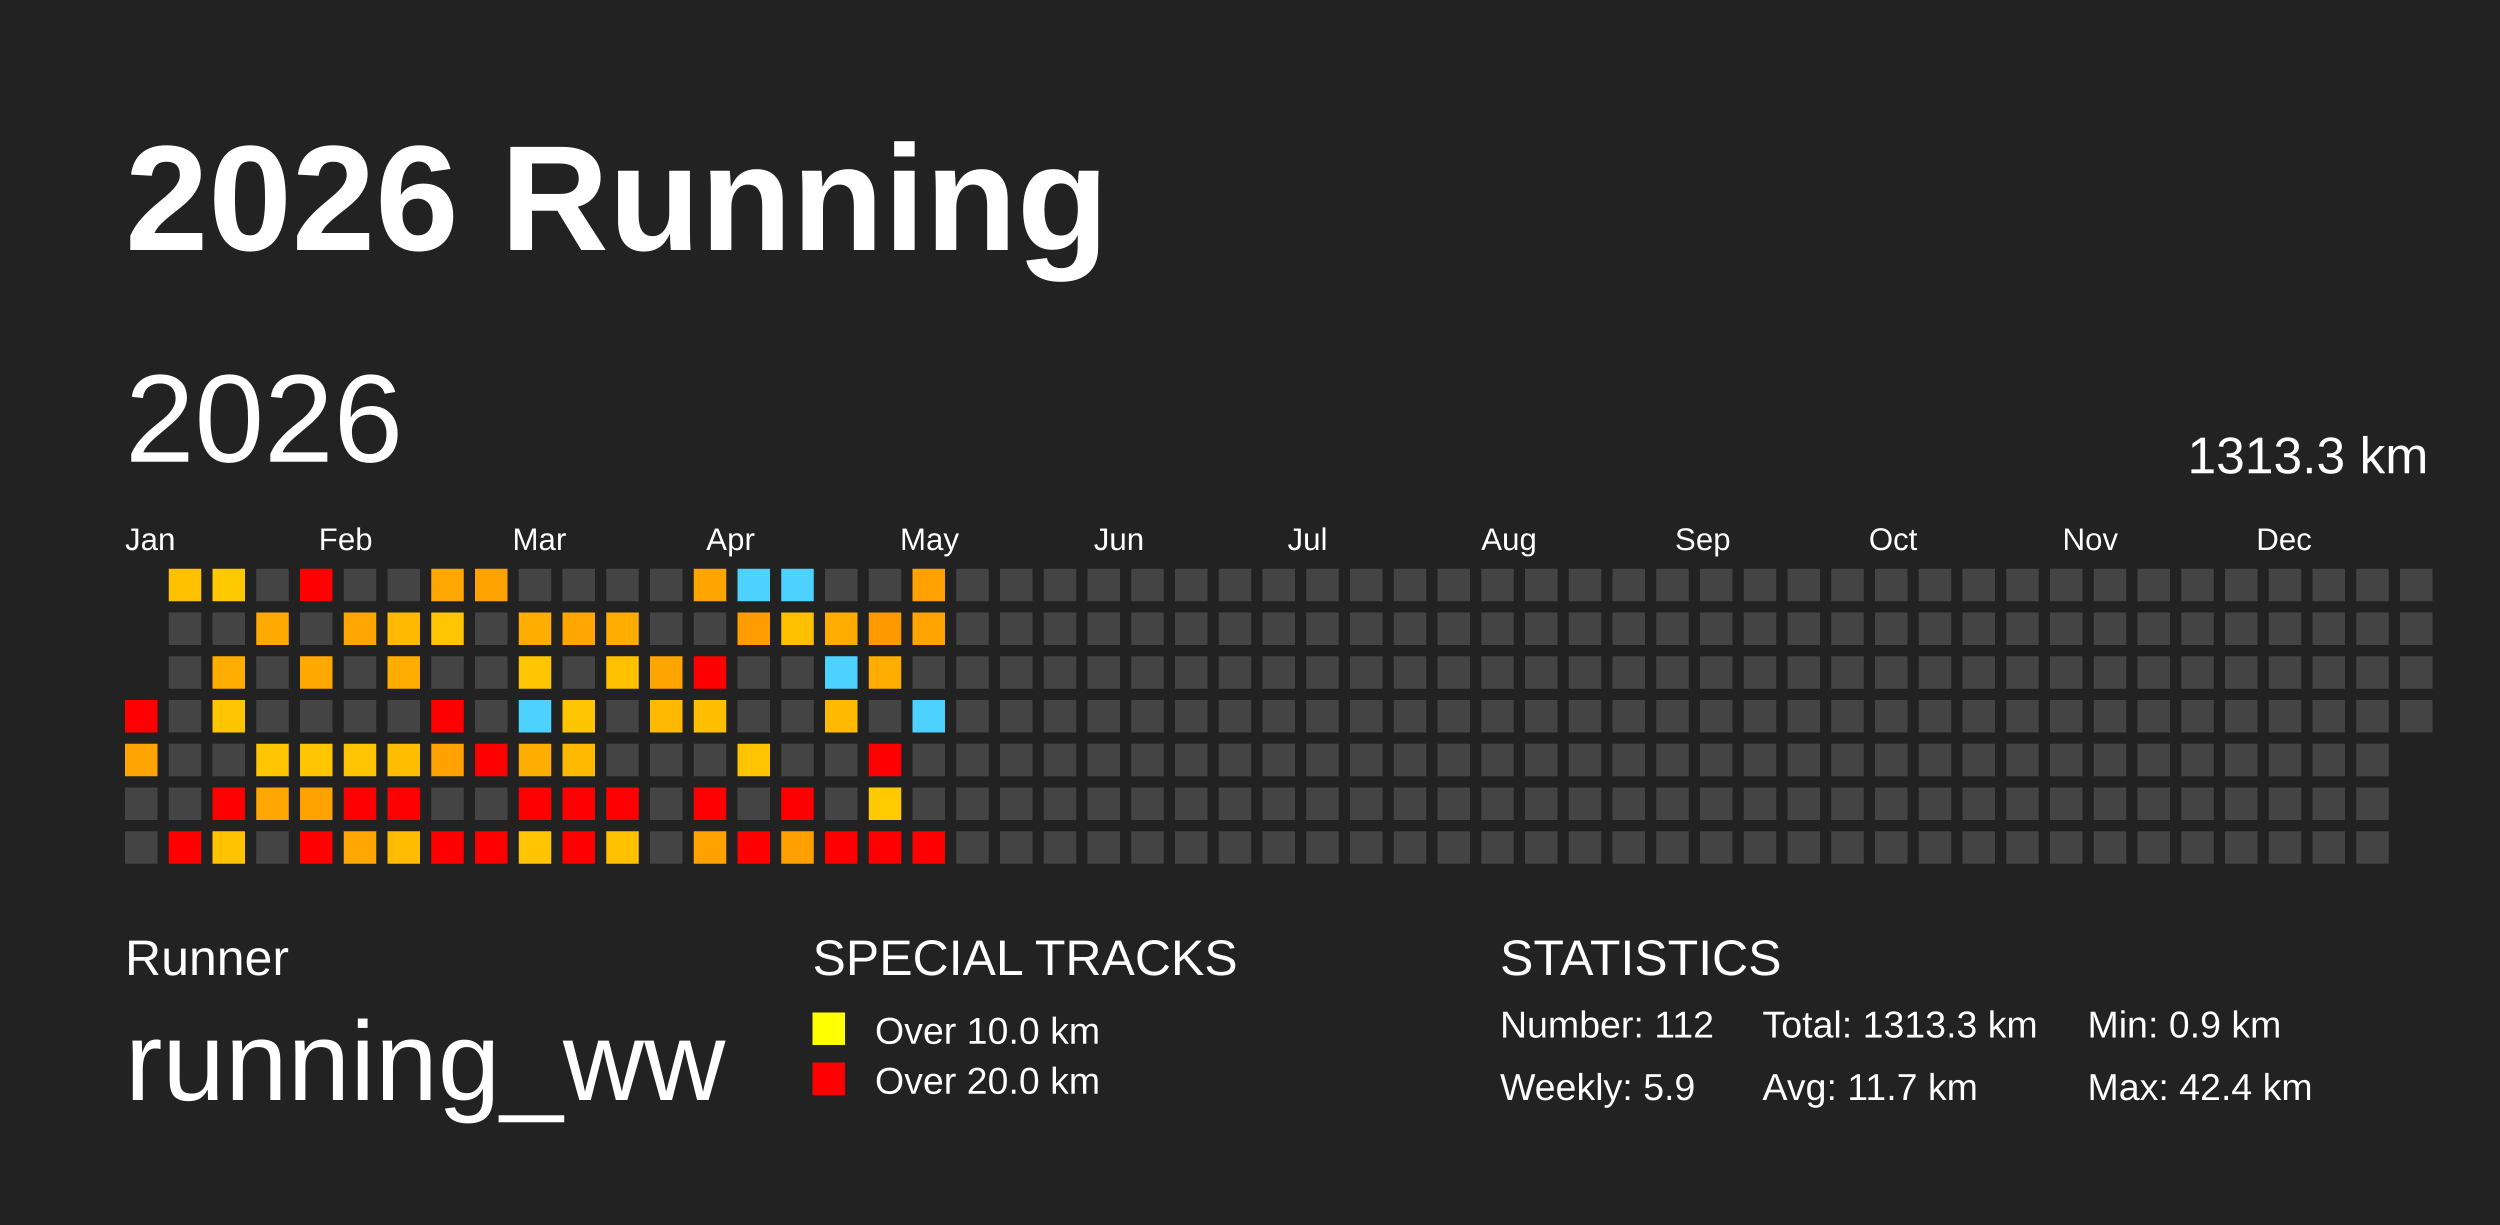
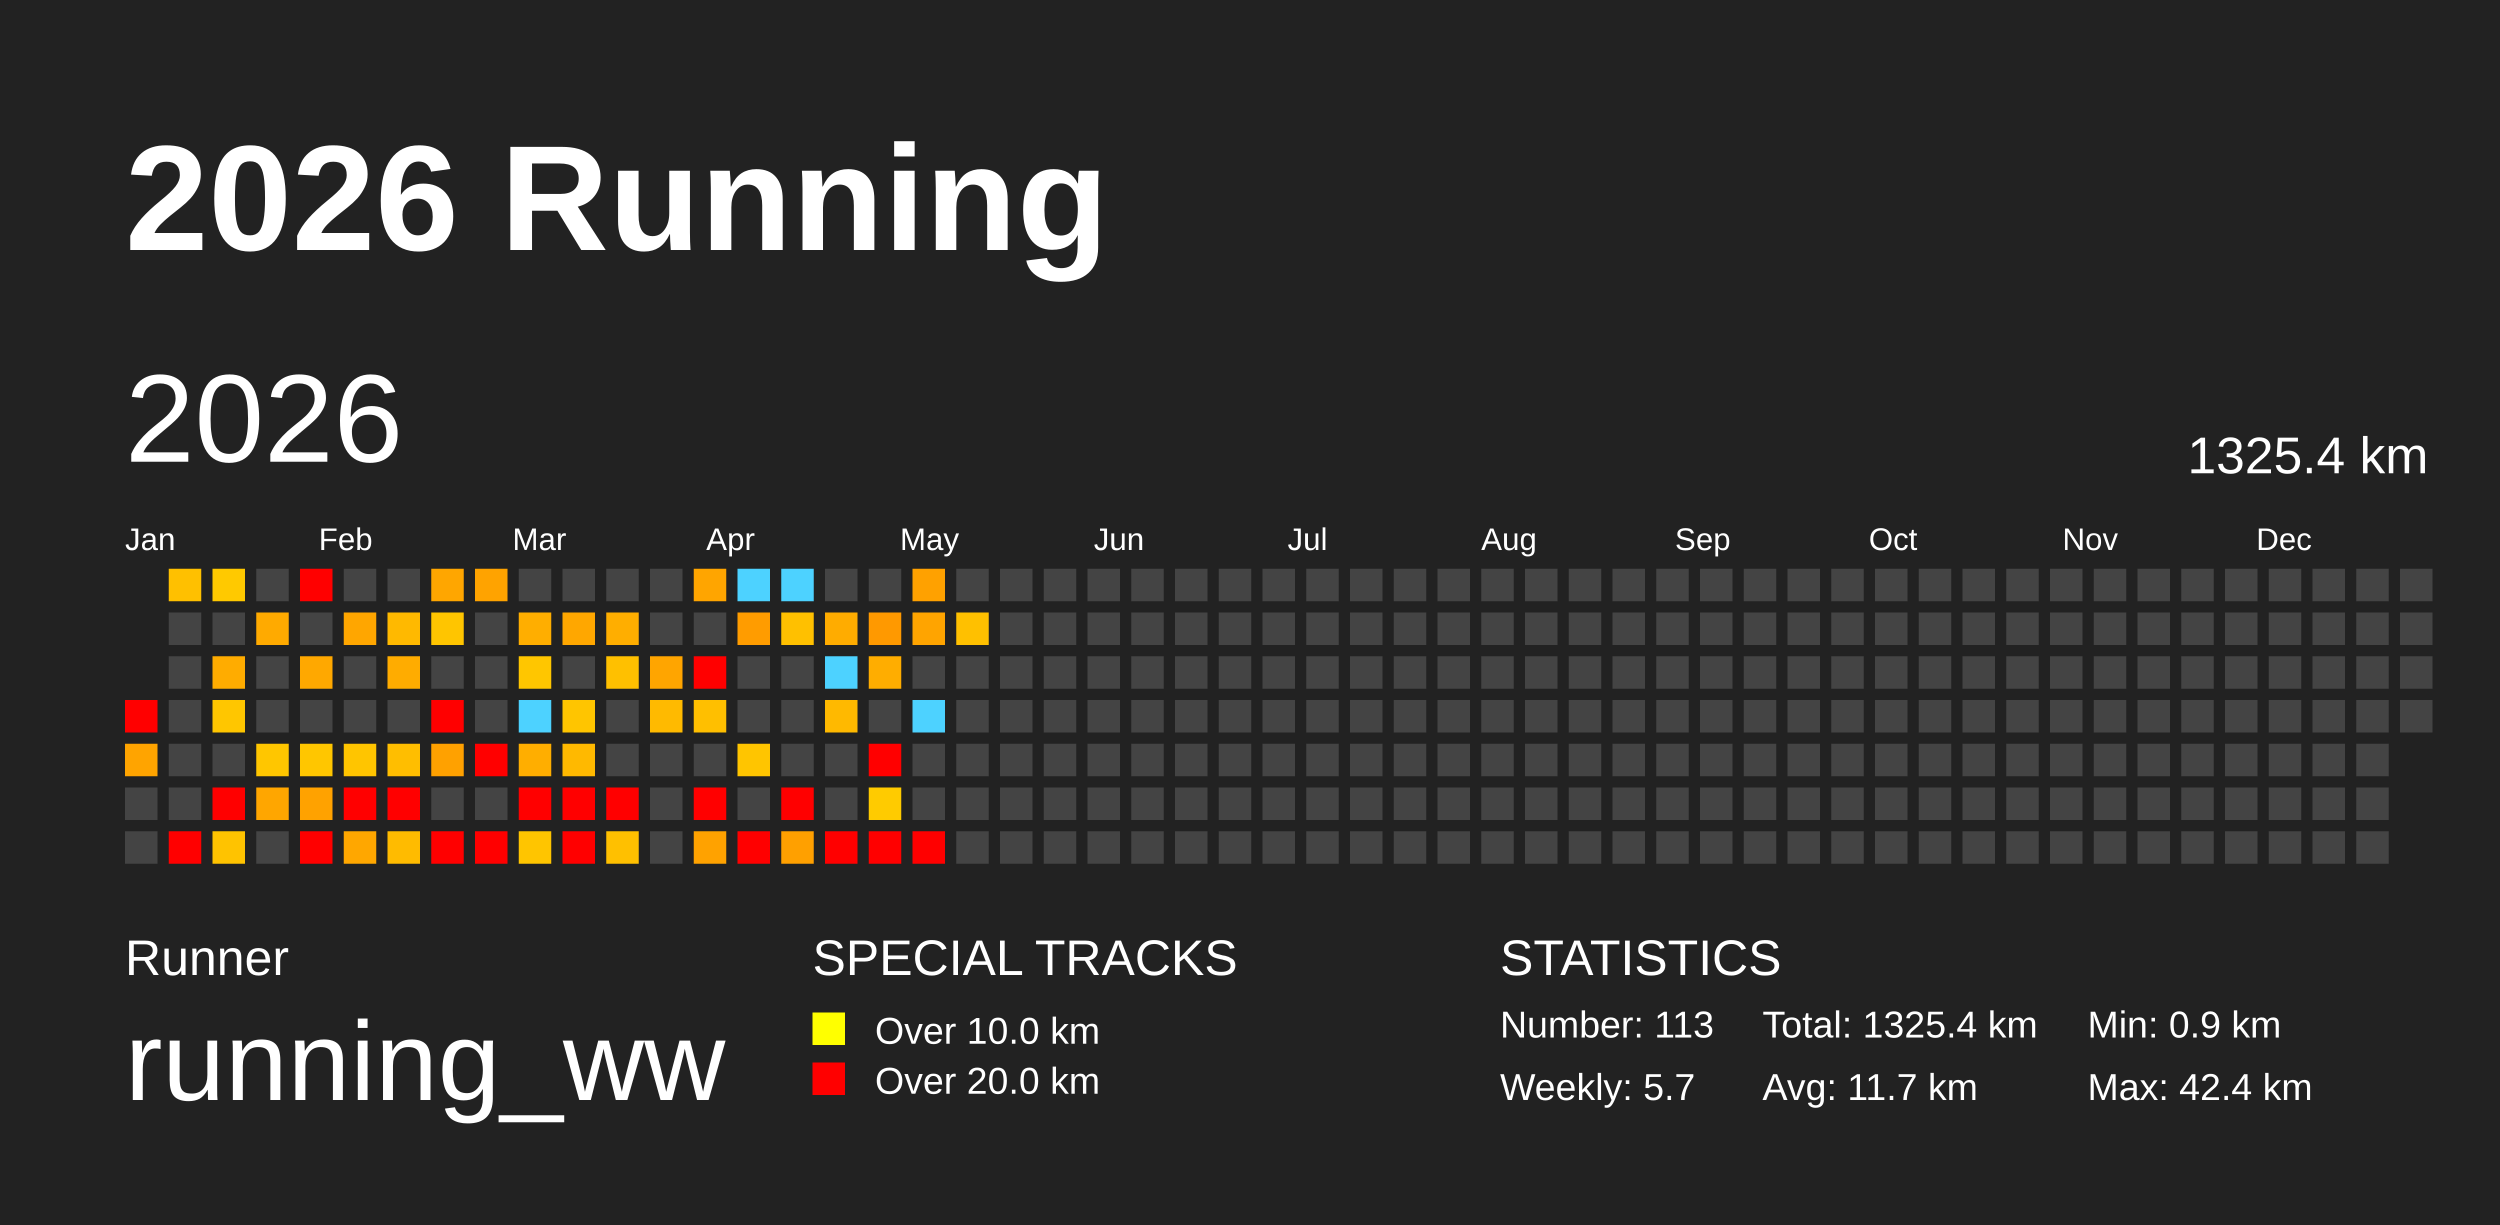
<svg xmlns="http://www.w3.org/2000/svg" baseProfile="full" height="98mm" version="1.1" viewBox="0,0,200,98" width="200mm">
  <defs />
  <rect fill="#222222" height="98" width="200" x="0" y="0" />
  <text fill="#FFFFFF" style="font-size:12px; font-family:Arial; font-weight:bold;" x="10" y="20">2026 Running</text>
  <text fill="#FFFFFF" style="font-size:4px; font-family:Arial" x="10" y="78">Runner</text>
  <text fill="#FFFFFF" style="font-size:9px; font-family:Arial" x="10" y="88">running_ww</text>
  <text fill="#FFFFFF" style="font-size:4px; font-family:Arial" x="65" y="78">SPECIAL TRACKS</text>
  <rect fill="yellow" height="2.6" width="2.6" x="65" y="81" />
  <text fill="#FFFFFF" style="font-size:3px; font-family:Arial" x="70" y="83.5">Over 10.0 km</text>
  <rect fill="red" height="2.6" width="2.6" x="65" y="85" />
  <text fill="#FFFFFF" style="font-size:3px; font-family:Arial" x="70" y="87.5">Over 20.0 km</text>
  <text fill="#FFFFFF" style="font-size:4px; font-family:Arial" x="120" y="78">STATISTICS</text>
-   <text fill="#FFFFFF" style="font-size:3px; font-family:Arial" x="120" y="83">Number: 112</text>
-   <text fill="#FFFFFF" style="font-size:3px; font-family:Arial" x="120" y="88">Weekly: 5.9</text>
-   <text fill="#FFFFFF" style="font-size:3px; font-family:Arial" x="141" y="83">Total: 1313.3 km</text>
+   <text fill="#FFFFFF" style="font-size:3px; font-family:Arial" x="120" y="83">Number: 113</text>
+   <text fill="#FFFFFF" style="font-size:3px; font-family:Arial" x="120" y="88">Weekly: 5.7</text>
+   <text fill="#FFFFFF" style="font-size:3px; font-family:Arial" x="141" y="83">Total: 1325.4 km</text>
  <text fill="#FFFFFF" style="font-size:3px; font-family:Arial" x="141" y="88">Avg: 11.7 km</text>
  <text fill="#FFFFFF" style="font-size:3px; font-family:Arial" x="167" y="83">Min: 0.9 km</text>
  <text fill="#FFFFFF" style="font-size:3px; font-family:Arial" x="167" y="88">Max: 42.4 km</text>
  <text dominant-baseline="hanging" fill="#FFFFFF" style="font-size:10.0px; font-family:Arial;" x="10" y="30">2026</text>
-   <text dominant-baseline="hanging" fill="#FFFFFF" style="font-size:4.125px; font-family:Arial;" x="175" y="35">1313.3 km</text>
+   <text dominant-baseline="hanging" fill="#FFFFFF" style="font-size:4.125px; font-family:Arial;" x="175" y="35">1325.4 km</text>
  <text fill="#FFFFFF" style="font-size:2.5px; font-family:Arial" x="10.0" y="44">Jan</text>
  <text fill="#FFFFFF" style="font-size:2.5px; font-family:Arial" x="25.5" y="44">Feb</text>
  <text fill="#FFFFFF" style="font-size:2.5px; font-family:Arial" x="41.0" y="44">Mar</text>
  <text fill="#FFFFFF" style="font-size:2.5px; font-family:Arial" x="56.5" y="44">Apr</text>
  <text fill="#FFFFFF" style="font-size:2.5px; font-family:Arial" x="72.0" y="44">May</text>
  <text fill="#FFFFFF" style="font-size:2.5px; font-family:Arial" x="87.5" y="44">Jun</text>
  <text fill="#FFFFFF" style="font-size:2.5px; font-family:Arial" x="103.0" y="44">Jul</text>
  <text fill="#FFFFFF" style="font-size:2.5px; font-family:Arial" x="118.5" y="44">Aug</text>
  <text fill="#FFFFFF" style="font-size:2.5px; font-family:Arial" x="134.0" y="44">Sep</text>
  <text fill="#FFFFFF" style="font-size:2.5px; font-family:Arial" x="149.5" y="44">Oct</text>
  <text fill="#FFFFFF" style="font-size:2.5px; font-family:Arial" x="165.0" y="44">Nov</text>
  <text fill="#FFFFFF" style="font-size:2.5px; font-family:Arial" x="180.5" y="44">Dec</text>
  <rect fill="red" height="2.6" width="2.6" x="10.0" y="56.0" />
  <rect fill="#ffa400" height="2.6" width="2.6" x="10.0" y="59.5" />
  <rect fill="#444444" height="2.6" width="2.6" x="10.0" y="63.0" />
  <rect fill="#444444" height="2.6" width="2.6" x="10.0" y="66.5" />
  <rect fill="#ffc000" height="2.6" width="2.6" x="13.5" y="45.5" />
  <rect fill="#444444" height="2.6" width="2.6" x="13.5" y="49.0" />
  <rect fill="#444444" height="2.6" width="2.6" x="13.5" y="52.5" />
  <rect fill="#444444" height="2.6" width="2.6" x="13.5" y="56.0" />
  <rect fill="#444444" height="2.6" width="2.6" x="13.5" y="59.5" />
  <rect fill="#444444" height="2.6" width="2.6" x="13.5" y="63.0" />
  <rect fill="red" height="2.6" width="2.6" x="13.5" y="66.5" />
  <rect fill="#ffc900" height="2.6" width="2.6" x="17.0" y="45.5" />
  <rect fill="#444444" height="2.6" width="2.6" x="17.0" y="49.0" />
  <rect fill="#ffac00" height="2.6" width="2.6" x="17.0" y="52.5" />
  <rect fill="#ffc600" height="2.6" width="2.6" x="17.0" y="56.0" />
  <rect fill="#444444" height="2.6" width="2.6" x="17.0" y="59.5" />
  <rect fill="red" height="2.6" width="2.6" x="17.0" y="63.0" />
  <rect fill="#ffc300" height="2.6" width="2.6" x="17.0" y="66.5" />
  <rect fill="#444444" height="2.6" width="2.6" x="20.5" y="45.5" />
  <rect fill="#ffaa00" height="2.6" width="2.6" x="20.5" y="49.0" />
  <rect fill="#444444" height="2.6" width="2.6" x="20.5" y="52.5" />
  <rect fill="#444444" height="2.6" width="2.6" x="20.5" y="56.0" />
  <rect fill="#ffc600" height="2.6" width="2.6" x="20.5" y="59.5" />
  <rect fill="#ffa600" height="2.6" width="2.6" x="20.5" y="63.0" />
  <rect fill="#444444" height="2.6" width="2.6" x="20.5" y="66.5" />
  <rect fill="red" height="2.6" width="2.6" x="24.0" y="45.5" />
  <rect fill="#444444" height="2.6" width="2.6" x="24.0" y="49.0" />
  <rect fill="#ffa800" height="2.6" width="2.6" x="24.0" y="52.5" />
  <rect fill="#444444" height="2.6" width="2.6" x="24.0" y="56.0" />
  <rect fill="#ffc600" height="2.6" width="2.6" x="24.0" y="59.5" />
  <rect fill="#ffa200" height="2.6" width="2.6" x="24.0" y="63.0" />
  <rect fill="red" height="2.6" width="2.6" x="24.0" y="66.5" />
  <rect fill="#444444" height="2.6" width="2.6" x="27.5" y="45.5" />
  <rect fill="#ffa600" height="2.6" width="2.6" x="27.5" y="49.0" />
  <rect fill="#444444" height="2.6" width="2.6" x="27.5" y="52.5" />
  <rect fill="#444444" height="2.6" width="2.6" x="27.5" y="56.0" />
  <rect fill="#ffc500" height="2.6" width="2.6" x="27.5" y="59.5" />
  <rect fill="red" height="2.6" width="2.6" x="27.5" y="63.0" />
  <rect fill="#ffa700" height="2.6" width="2.6" x="27.5" y="66.5" />
  <rect fill="#444444" height="2.6" width="2.6" x="31.0" y="45.5" />
  <rect fill="#ffb900" height="2.6" width="2.6" x="31.0" y="49.0" />
  <rect fill="#ffac00" height="2.6" width="2.6" x="31.0" y="52.5" />
  <rect fill="#444444" height="2.6" width="2.6" x="31.0" y="56.0" />
  <rect fill="#ffbe00" height="2.6" width="2.6" x="31.0" y="59.5" />
  <rect fill="red" height="2.6" width="2.6" x="31.0" y="63.0" />
  <rect fill="#ffbb00" height="2.6" width="2.6" x="31.0" y="66.5" />
  <rect fill="#ffa600" height="2.6" width="2.6" x="34.5" y="45.5" />
  <rect fill="#ffc500" height="2.6" width="2.6" x="34.5" y="49.0" />
  <rect fill="#444444" height="2.6" width="2.6" x="34.5" y="52.5" />
  <rect fill="red" height="2.6" width="2.6" x="34.5" y="56.0" />
  <rect fill="#ffa100" height="2.6" width="2.6" x="34.5" y="59.5" />
  <rect fill="#444444" height="2.6" width="2.6" x="34.5" y="63.0" />
  <rect fill="red" height="2.6" width="2.6" x="34.5" y="66.5" />
  <rect fill="#ffa300" height="2.6" width="2.6" x="38.0" y="45.5" />
  <rect fill="#444444" height="2.6" width="2.6" x="38.0" y="49.0" />
  <rect fill="#444444" height="2.6" width="2.6" x="38.0" y="52.5" />
  <rect fill="#444444" height="2.6" width="2.6" x="38.0" y="56.0" />
  <rect fill="red" height="2.6" width="2.6" x="38.0" y="59.5" />
  <rect fill="#444444" height="2.6" width="2.6" x="38.0" y="63.0" />
  <rect fill="red" height="2.6" width="2.6" x="38.0" y="66.5" />
  <rect fill="#444444" height="2.6" width="2.6" x="41.5" y="45.5" />
  <rect fill="#ffae00" height="2.6" width="2.6" x="41.5" y="49.0" />
  <rect fill="#ffc600" height="2.6" width="2.6" x="41.5" y="52.5" />
  <rect fill="#4dd2ff" height="2.6" width="2.6" x="41.5" y="56.0" />
  <rect fill="#ffae00" height="2.6" width="2.6" x="41.5" y="59.5" />
  <rect fill="red" height="2.6" width="2.6" x="41.5" y="63.0" />
  <rect fill="#ffc500" height="2.6" width="2.6" x="41.5" y="66.5" />
  <rect fill="#444444" height="2.6" width="2.6" x="45.0" y="45.5" />
  <rect fill="#ffa700" height="2.6" width="2.6" x="45.0" y="49.0" />
  <rect fill="#444444" height="2.6" width="2.6" x="45.0" y="52.5" />
  <rect fill="#ffc500" height="2.6" width="2.6" x="45.0" y="56.0" />
  <rect fill="#ffb900" height="2.6" width="2.6" x="45.0" y="59.5" />
  <rect fill="red" height="2.6" width="2.6" x="45.0" y="63.0" />
  <rect fill="red" height="2.6" width="2.6" x="45.0" y="66.5" />
  <rect fill="#444444" height="2.6" width="2.6" x="48.5" y="45.5" />
  <rect fill="#ffae00" height="2.6" width="2.6" x="48.5" y="49.0" />
  <rect fill="#ffc000" height="2.6" width="2.6" x="48.5" y="52.5" />
  <rect fill="#444444" height="2.6" width="2.6" x="48.5" y="56.0" />
  <rect fill="#444444" height="2.6" width="2.6" x="48.5" y="59.5" />
  <rect fill="red" height="2.6" width="2.6" x="48.5" y="63.0" />
  <rect fill="#ffc000" height="2.6" width="2.6" x="48.5" y="66.5" />
  <rect fill="#444444" height="2.6" width="2.6" x="52.0" y="45.5" />
  <rect fill="#444444" height="2.6" width="2.6" x="52.0" y="49.0" />
  <rect fill="#ffa500" height="2.6" width="2.6" x="52.0" y="52.5" />
  <rect fill="#ffba00" height="2.6" width="2.6" x="52.0" y="56.0" />
  <rect fill="#444444" height="2.6" width="2.6" x="52.0" y="59.5" />
  <rect fill="#444444" height="2.6" width="2.6" x="52.0" y="63.0" />
  <rect fill="#444444" height="2.6" width="2.6" x="52.0" y="66.5" />
  <rect fill="#ffa500" height="2.6" width="2.6" x="55.5" y="45.5" />
  <rect fill="#444444" height="2.6" width="2.6" x="55.5" y="49.0" />
  <rect fill="red" height="2.6" width="2.6" x="55.5" y="52.5" />
  <rect fill="#ffbf00" height="2.6" width="2.6" x="55.5" y="56.0" />
  <rect fill="#444444" height="2.6" width="2.6" x="55.5" y="59.5" />
  <rect fill="red" height="2.6" width="2.6" x="55.5" y="63.0" />
  <rect fill="#ffa200" height="2.6" width="2.6" x="55.5" y="66.5" />
  <rect fill="#4dd2ff" height="2.6" width="2.6" x="59.0" y="45.5" />
  <rect fill="#ff9c00" height="2.6" width="2.6" x="59.0" y="49.0" />
  <rect fill="#444444" height="2.6" width="2.6" x="59.0" y="52.5" />
  <rect fill="#444444" height="2.6" width="2.6" x="59.0" y="56.0" />
  <rect fill="#ffc500" height="2.6" width="2.6" x="59.0" y="59.5" />
  <rect fill="#444444" height="2.6" width="2.6" x="59.0" y="63.0" />
  <rect fill="red" height="2.6" width="2.6" x="59.0" y="66.5" />
  <rect fill="#4dd2ff" height="2.6" width="2.6" x="62.5" y="45.5" />
  <rect fill="#ffc000" height="2.6" width="2.6" x="62.5" y="49.0" />
  <rect fill="#444444" height="2.6" width="2.6" x="62.5" y="52.5" />
  <rect fill="#444444" height="2.6" width="2.6" x="62.5" y="56.0" />
  <rect fill="#444444" height="2.6" width="2.6" x="62.5" y="59.5" />
  <rect fill="red" height="2.6" width="2.6" x="62.5" y="63.0" />
  <rect fill="#ffa000" height="2.6" width="2.6" x="62.5" y="66.5" />
  <rect fill="#444444" height="2.6" width="2.6" x="66.0" y="45.5" />
  <rect fill="#ffac00" height="2.6" width="2.6" x="66.0" y="49.0" />
  <rect fill="#4dd2ff" height="2.6" width="2.6" x="66.0" y="52.5" />
  <rect fill="#ffb900" height="2.6" width="2.6" x="66.0" y="56.0" />
  <rect fill="#444444" height="2.6" width="2.6" x="66.0" y="59.5" />
  <rect fill="#444444" height="2.6" width="2.6" x="66.0" y="63.0" />
  <rect fill="red" height="2.6" width="2.6" x="66.0" y="66.5" />
  <rect fill="#444444" height="2.6" width="2.6" x="69.5" y="45.5" />
  <rect fill="#ff9900" height="2.6" width="2.6" x="69.5" y="49.0" />
  <rect fill="#ffad00" height="2.6" width="2.6" x="69.5" y="52.5" />
  <rect fill="#444444" height="2.6" width="2.6" x="69.5" y="56.0" />
  <rect fill="red" height="2.6" width="2.6" x="69.5" y="59.5" />
  <rect fill="#ffcb00" height="2.6" width="2.6" x="69.5" y="63.0" />
  <rect fill="red" height="2.6" width="2.6" x="69.5" y="66.5" />
  <rect fill="#ffa100" height="2.6" width="2.6" x="73.0" y="45.5" />
  <rect fill="#ffa400" height="2.6" width="2.6" x="73.0" y="49.0" />
  <rect fill="#444444" height="2.6" width="2.6" x="73.0" y="52.5" />
  <rect fill="#4dd2ff" height="2.6" width="2.6" x="73.0" y="56.0" />
  <rect fill="#444444" height="2.6" width="2.6" x="73.0" y="59.5" />
  <rect fill="#444444" height="2.6" width="2.6" x="73.0" y="63.0" />
  <rect fill="red" height="2.6" width="2.6" x="73.0" y="66.5" />
  <rect fill="#444444" height="2.6" width="2.6" x="76.5" y="45.5" />
-   <rect fill="#444444" height="2.6" width="2.6" x="76.5" y="49.0" />
+   <rect fill="#ffc000" height="2.6" width="2.6" x="76.5" y="49.0" />
  <rect fill="#444444" height="2.6" width="2.6" x="76.5" y="52.5" />
  <rect fill="#444444" height="2.6" width="2.6" x="76.5" y="56.0" />
  <rect fill="#444444" height="2.6" width="2.6" x="76.5" y="59.5" />
  <rect fill="#444444" height="2.6" width="2.6" x="76.5" y="63.0" />
  <rect fill="#444444" height="2.6" width="2.6" x="76.5" y="66.5" />
  <rect fill="#444444" height="2.6" width="2.6" x="80.0" y="45.5" />
  <rect fill="#444444" height="2.6" width="2.6" x="80.0" y="49.0" />
  <rect fill="#444444" height="2.6" width="2.6" x="80.0" y="52.5" />
  <rect fill="#444444" height="2.6" width="2.6" x="80.0" y="56.0" />
  <rect fill="#444444" height="2.6" width="2.6" x="80.0" y="59.5" />
  <rect fill="#444444" height="2.6" width="2.6" x="80.0" y="63.0" />
  <rect fill="#444444" height="2.6" width="2.6" x="80.0" y="66.5" />
  <rect fill="#444444" height="2.6" width="2.6" x="83.5" y="45.5" />
  <rect fill="#444444" height="2.6" width="2.6" x="83.5" y="49.0" />
  <rect fill="#444444" height="2.6" width="2.6" x="83.5" y="52.5" />
  <rect fill="#444444" height="2.6" width="2.6" x="83.5" y="56.0" />
  <rect fill="#444444" height="2.6" width="2.6" x="83.5" y="59.5" />
  <rect fill="#444444" height="2.6" width="2.6" x="83.5" y="63.0" />
  <rect fill="#444444" height="2.6" width="2.6" x="83.5" y="66.5" />
  <rect fill="#444444" height="2.6" width="2.6" x="87.0" y="45.5" />
  <rect fill="#444444" height="2.6" width="2.6" x="87.0" y="49.0" />
  <rect fill="#444444" height="2.6" width="2.6" x="87.0" y="52.5" />
  <rect fill="#444444" height="2.6" width="2.6" x="87.0" y="56.0" />
  <rect fill="#444444" height="2.6" width="2.6" x="87.0" y="59.5" />
  <rect fill="#444444" height="2.6" width="2.6" x="87.0" y="63.0" />
  <rect fill="#444444" height="2.6" width="2.6" x="87.0" y="66.5" />
  <rect fill="#444444" height="2.6" width="2.6" x="90.5" y="45.5" />
  <rect fill="#444444" height="2.6" width="2.6" x="90.5" y="49.0" />
  <rect fill="#444444" height="2.6" width="2.6" x="90.5" y="52.5" />
  <rect fill="#444444" height="2.6" width="2.6" x="90.5" y="56.0" />
  <rect fill="#444444" height="2.6" width="2.6" x="90.5" y="59.5" />
  <rect fill="#444444" height="2.6" width="2.6" x="90.5" y="63.0" />
  <rect fill="#444444" height="2.6" width="2.6" x="90.5" y="66.5" />
  <rect fill="#444444" height="2.6" width="2.6" x="94.0" y="45.5" />
  <rect fill="#444444" height="2.6" width="2.6" x="94.0" y="49.0" />
  <rect fill="#444444" height="2.6" width="2.6" x="94.0" y="52.5" />
  <rect fill="#444444" height="2.6" width="2.6" x="94.0" y="56.0" />
  <rect fill="#444444" height="2.6" width="2.6" x="94.0" y="59.5" />
  <rect fill="#444444" height="2.6" width="2.6" x="94.0" y="63.0" />
  <rect fill="#444444" height="2.6" width="2.6" x="94.0" y="66.5" />
  <rect fill="#444444" height="2.6" width="2.6" x="97.5" y="45.5" />
  <rect fill="#444444" height="2.6" width="2.6" x="97.5" y="49.0" />
  <rect fill="#444444" height="2.6" width="2.6" x="97.5" y="52.5" />
  <rect fill="#444444" height="2.6" width="2.6" x="97.5" y="56.0" />
  <rect fill="#444444" height="2.6" width="2.6" x="97.5" y="59.5" />
  <rect fill="#444444" height="2.6" width="2.6" x="97.5" y="63.0" />
  <rect fill="#444444" height="2.6" width="2.6" x="97.5" y="66.5" />
  <rect fill="#444444" height="2.6" width="2.6" x="101.0" y="45.5" />
  <rect fill="#444444" height="2.6" width="2.6" x="101.0" y="49.0" />
  <rect fill="#444444" height="2.6" width="2.6" x="101.0" y="52.5" />
  <rect fill="#444444" height="2.6" width="2.6" x="101.0" y="56.0" />
  <rect fill="#444444" height="2.6" width="2.6" x="101.0" y="59.5" />
  <rect fill="#444444" height="2.6" width="2.6" x="101.0" y="63.0" />
  <rect fill="#444444" height="2.6" width="2.6" x="101.0" y="66.5" />
  <rect fill="#444444" height="2.6" width="2.6" x="104.5" y="45.5" />
  <rect fill="#444444" height="2.6" width="2.6" x="104.5" y="49.0" />
  <rect fill="#444444" height="2.6" width="2.6" x="104.5" y="52.5" />
  <rect fill="#444444" height="2.6" width="2.6" x="104.5" y="56.0" />
  <rect fill="#444444" height="2.6" width="2.6" x="104.5" y="59.5" />
  <rect fill="#444444" height="2.6" width="2.6" x="104.5" y="63.0" />
  <rect fill="#444444" height="2.6" width="2.6" x="104.5" y="66.5" />
  <rect fill="#444444" height="2.6" width="2.6" x="108.0" y="45.5" />
  <rect fill="#444444" height="2.6" width="2.6" x="108.0" y="49.0" />
  <rect fill="#444444" height="2.6" width="2.6" x="108.0" y="52.5" />
  <rect fill="#444444" height="2.6" width="2.6" x="108.0" y="56.0" />
  <rect fill="#444444" height="2.6" width="2.6" x="108.0" y="59.5" />
  <rect fill="#444444" height="2.6" width="2.6" x="108.0" y="63.0" />
  <rect fill="#444444" height="2.6" width="2.6" x="108.0" y="66.5" />
  <rect fill="#444444" height="2.6" width="2.6" x="111.5" y="45.5" />
  <rect fill="#444444" height="2.6" width="2.6" x="111.5" y="49.0" />
  <rect fill="#444444" height="2.6" width="2.6" x="111.5" y="52.5" />
  <rect fill="#444444" height="2.6" width="2.6" x="111.5" y="56.0" />
  <rect fill="#444444" height="2.6" width="2.6" x="111.5" y="59.5" />
  <rect fill="#444444" height="2.6" width="2.6" x="111.5" y="63.0" />
  <rect fill="#444444" height="2.6" width="2.6" x="111.5" y="66.5" />
  <rect fill="#444444" height="2.6" width="2.6" x="115.0" y="45.5" />
  <rect fill="#444444" height="2.6" width="2.6" x="115.0" y="49.0" />
  <rect fill="#444444" height="2.6" width="2.6" x="115.0" y="52.5" />
  <rect fill="#444444" height="2.6" width="2.6" x="115.0" y="56.0" />
  <rect fill="#444444" height="2.6" width="2.6" x="115.0" y="59.5" />
  <rect fill="#444444" height="2.6" width="2.6" x="115.0" y="63.0" />
  <rect fill="#444444" height="2.6" width="2.6" x="115.0" y="66.5" />
  <rect fill="#444444" height="2.6" width="2.6" x="118.5" y="45.5" />
  <rect fill="#444444" height="2.6" width="2.6" x="118.5" y="49.0" />
  <rect fill="#444444" height="2.6" width="2.6" x="118.5" y="52.5" />
  <rect fill="#444444" height="2.6" width="2.6" x="118.5" y="56.0" />
  <rect fill="#444444" height="2.6" width="2.6" x="118.5" y="59.5" />
  <rect fill="#444444" height="2.6" width="2.6" x="118.5" y="63.0" />
  <rect fill="#444444" height="2.6" width="2.6" x="118.5" y="66.5" />
  <rect fill="#444444" height="2.6" width="2.6" x="122.0" y="45.5" />
  <rect fill="#444444" height="2.6" width="2.6" x="122.0" y="49.0" />
  <rect fill="#444444" height="2.6" width="2.6" x="122.0" y="52.5" />
  <rect fill="#444444" height="2.6" width="2.6" x="122.0" y="56.0" />
  <rect fill="#444444" height="2.6" width="2.6" x="122.0" y="59.5" />
  <rect fill="#444444" height="2.6" width="2.6" x="122.0" y="63.0" />
  <rect fill="#444444" height="2.6" width="2.6" x="122.0" y="66.5" />
  <rect fill="#444444" height="2.6" width="2.6" x="125.5" y="45.5" />
  <rect fill="#444444" height="2.6" width="2.6" x="125.5" y="49.0" />
  <rect fill="#444444" height="2.6" width="2.6" x="125.5" y="52.5" />
  <rect fill="#444444" height="2.6" width="2.6" x="125.5" y="56.0" />
  <rect fill="#444444" height="2.6" width="2.6" x="125.5" y="59.5" />
  <rect fill="#444444" height="2.6" width="2.6" x="125.5" y="63.0" />
  <rect fill="#444444" height="2.6" width="2.6" x="125.5" y="66.5" />
  <rect fill="#444444" height="2.6" width="2.6" x="129.0" y="45.5" />
  <rect fill="#444444" height="2.6" width="2.6" x="129.0" y="49.0" />
  <rect fill="#444444" height="2.6" width="2.6" x="129.0" y="52.5" />
  <rect fill="#444444" height="2.6" width="2.6" x="129.0" y="56.0" />
  <rect fill="#444444" height="2.6" width="2.6" x="129.0" y="59.5" />
  <rect fill="#444444" height="2.6" width="2.6" x="129.0" y="63.0" />
  <rect fill="#444444" height="2.6" width="2.6" x="129.0" y="66.5" />
  <rect fill="#444444" height="2.6" width="2.6" x="132.5" y="45.5" />
  <rect fill="#444444" height="2.6" width="2.6" x="132.5" y="49.0" />
  <rect fill="#444444" height="2.6" width="2.6" x="132.5" y="52.5" />
  <rect fill="#444444" height="2.6" width="2.6" x="132.5" y="56.0" />
  <rect fill="#444444" height="2.6" width="2.6" x="132.5" y="59.5" />
  <rect fill="#444444" height="2.6" width="2.6" x="132.5" y="63.0" />
  <rect fill="#444444" height="2.6" width="2.6" x="132.5" y="66.5" />
  <rect fill="#444444" height="2.6" width="2.6" x="136.0" y="45.5" />
  <rect fill="#444444" height="2.6" width="2.6" x="136.0" y="49.0" />
  <rect fill="#444444" height="2.6" width="2.6" x="136.0" y="52.5" />
  <rect fill="#444444" height="2.6" width="2.6" x="136.0" y="56.0" />
  <rect fill="#444444" height="2.6" width="2.6" x="136.0" y="59.5" />
  <rect fill="#444444" height="2.6" width="2.6" x="136.0" y="63.0" />
  <rect fill="#444444" height="2.6" width="2.6" x="136.0" y="66.5" />
  <rect fill="#444444" height="2.6" width="2.6" x="139.5" y="45.5" />
  <rect fill="#444444" height="2.6" width="2.6" x="139.5" y="49.0" />
  <rect fill="#444444" height="2.6" width="2.6" x="139.5" y="52.5" />
  <rect fill="#444444" height="2.6" width="2.6" x="139.5" y="56.0" />
  <rect fill="#444444" height="2.6" width="2.6" x="139.5" y="59.5" />
  <rect fill="#444444" height="2.6" width="2.6" x="139.5" y="63.0" />
  <rect fill="#444444" height="2.6" width="2.6" x="139.5" y="66.5" />
  <rect fill="#444444" height="2.6" width="2.6" x="143.0" y="45.5" />
  <rect fill="#444444" height="2.6" width="2.6" x="143.0" y="49.0" />
  <rect fill="#444444" height="2.6" width="2.6" x="143.0" y="52.5" />
  <rect fill="#444444" height="2.6" width="2.6" x="143.0" y="56.0" />
  <rect fill="#444444" height="2.6" width="2.6" x="143.0" y="59.5" />
  <rect fill="#444444" height="2.6" width="2.6" x="143.0" y="63.0" />
  <rect fill="#444444" height="2.6" width="2.6" x="143.0" y="66.5" />
  <rect fill="#444444" height="2.6" width="2.6" x="146.5" y="45.5" />
  <rect fill="#444444" height="2.6" width="2.6" x="146.5" y="49.0" />
  <rect fill="#444444" height="2.6" width="2.6" x="146.5" y="52.5" />
  <rect fill="#444444" height="2.6" width="2.6" x="146.5" y="56.0" />
  <rect fill="#444444" height="2.6" width="2.6" x="146.5" y="59.5" />
  <rect fill="#444444" height="2.6" width="2.6" x="146.5" y="63.0" />
  <rect fill="#444444" height="2.6" width="2.6" x="146.5" y="66.5" />
  <rect fill="#444444" height="2.6" width="2.6" x="150.0" y="45.5" />
  <rect fill="#444444" height="2.6" width="2.6" x="150.0" y="49.0" />
  <rect fill="#444444" height="2.6" width="2.6" x="150.0" y="52.5" />
  <rect fill="#444444" height="2.6" width="2.6" x="150.0" y="56.0" />
  <rect fill="#444444" height="2.6" width="2.6" x="150.0" y="59.5" />
  <rect fill="#444444" height="2.6" width="2.6" x="150.0" y="63.0" />
  <rect fill="#444444" height="2.6" width="2.6" x="150.0" y="66.5" />
  <rect fill="#444444" height="2.6" width="2.6" x="153.5" y="45.5" />
  <rect fill="#444444" height="2.6" width="2.6" x="153.5" y="49.0" />
  <rect fill="#444444" height="2.6" width="2.6" x="153.5" y="52.5" />
  <rect fill="#444444" height="2.6" width="2.6" x="153.5" y="56.0" />
  <rect fill="#444444" height="2.6" width="2.6" x="153.5" y="59.5" />
  <rect fill="#444444" height="2.6" width="2.6" x="153.5" y="63.0" />
  <rect fill="#444444" height="2.6" width="2.6" x="153.5" y="66.5" />
  <rect fill="#444444" height="2.6" width="2.6" x="157.0" y="45.5" />
  <rect fill="#444444" height="2.6" width="2.6" x="157.0" y="49.0" />
  <rect fill="#444444" height="2.6" width="2.6" x="157.0" y="52.5" />
  <rect fill="#444444" height="2.6" width="2.6" x="157.0" y="56.0" />
  <rect fill="#444444" height="2.6" width="2.6" x="157.0" y="59.5" />
  <rect fill="#444444" height="2.6" width="2.6" x="157.0" y="63.0" />
  <rect fill="#444444" height="2.6" width="2.6" x="157.0" y="66.5" />
  <rect fill="#444444" height="2.6" width="2.6" x="160.5" y="45.5" />
  <rect fill="#444444" height="2.6" width="2.6" x="160.5" y="49.0" />
  <rect fill="#444444" height="2.6" width="2.6" x="160.5" y="52.5" />
  <rect fill="#444444" height="2.6" width="2.6" x="160.5" y="56.0" />
  <rect fill="#444444" height="2.6" width="2.6" x="160.5" y="59.5" />
  <rect fill="#444444" height="2.6" width="2.6" x="160.5" y="63.0" />
  <rect fill="#444444" height="2.6" width="2.6" x="160.5" y="66.5" />
  <rect fill="#444444" height="2.6" width="2.6" x="164.0" y="45.5" />
  <rect fill="#444444" height="2.6" width="2.6" x="164.0" y="49.0" />
  <rect fill="#444444" height="2.6" width="2.6" x="164.0" y="52.5" />
  <rect fill="#444444" height="2.6" width="2.6" x="164.0" y="56.0" />
  <rect fill="#444444" height="2.6" width="2.6" x="164.0" y="59.5" />
  <rect fill="#444444" height="2.6" width="2.6" x="164.0" y="63.0" />
  <rect fill="#444444" height="2.6" width="2.6" x="164.0" y="66.5" />
  <rect fill="#444444" height="2.6" width="2.6" x="167.5" y="45.5" />
  <rect fill="#444444" height="2.6" width="2.6" x="167.5" y="49.0" />
  <rect fill="#444444" height="2.6" width="2.6" x="167.5" y="52.5" />
  <rect fill="#444444" height="2.6" width="2.6" x="167.5" y="56.0" />
  <rect fill="#444444" height="2.6" width="2.6" x="167.5" y="59.5" />
  <rect fill="#444444" height="2.6" width="2.6" x="167.5" y="63.0" />
  <rect fill="#444444" height="2.6" width="2.6" x="167.5" y="66.5" />
  <rect fill="#444444" height="2.6" width="2.6" x="171.0" y="45.5" />
  <rect fill="#444444" height="2.6" width="2.6" x="171.0" y="49.0" />
  <rect fill="#444444" height="2.6" width="2.6" x="171.0" y="52.5" />
  <rect fill="#444444" height="2.6" width="2.6" x="171.0" y="56.0" />
  <rect fill="#444444" height="2.6" width="2.6" x="171.0" y="59.5" />
  <rect fill="#444444" height="2.6" width="2.6" x="171.0" y="63.0" />
  <rect fill="#444444" height="2.6" width="2.6" x="171.0" y="66.5" />
  <rect fill="#444444" height="2.6" width="2.6" x="174.5" y="45.5" />
  <rect fill="#444444" height="2.6" width="2.6" x="174.5" y="49.0" />
  <rect fill="#444444" height="2.6" width="2.6" x="174.5" y="52.5" />
  <rect fill="#444444" height="2.6" width="2.6" x="174.5" y="56.0" />
  <rect fill="#444444" height="2.6" width="2.6" x="174.5" y="59.5" />
  <rect fill="#444444" height="2.6" width="2.6" x="174.5" y="63.0" />
  <rect fill="#444444" height="2.6" width="2.6" x="174.5" y="66.5" />
  <rect fill="#444444" height="2.6" width="2.6" x="178.0" y="45.5" />
  <rect fill="#444444" height="2.6" width="2.6" x="178.0" y="49.0" />
  <rect fill="#444444" height="2.6" width="2.6" x="178.0" y="52.5" />
  <rect fill="#444444" height="2.6" width="2.6" x="178.0" y="56.0" />
  <rect fill="#444444" height="2.6" width="2.6" x="178.0" y="59.5" />
  <rect fill="#444444" height="2.6" width="2.6" x="178.0" y="63.0" />
  <rect fill="#444444" height="2.6" width="2.6" x="178.0" y="66.5" />
  <rect fill="#444444" height="2.6" width="2.6" x="181.5" y="45.5" />
  <rect fill="#444444" height="2.6" width="2.6" x="181.5" y="49.0" />
  <rect fill="#444444" height="2.6" width="2.6" x="181.5" y="52.5" />
  <rect fill="#444444" height="2.6" width="2.6" x="181.5" y="56.0" />
  <rect fill="#444444" height="2.6" width="2.6" x="181.5" y="59.5" />
  <rect fill="#444444" height="2.6" width="2.6" x="181.5" y="63.0" />
  <rect fill="#444444" height="2.6" width="2.6" x="181.5" y="66.5" />
  <rect fill="#444444" height="2.6" width="2.6" x="185.0" y="45.5" />
  <rect fill="#444444" height="2.6" width="2.6" x="185.0" y="49.0" />
  <rect fill="#444444" height="2.6" width="2.6" x="185.0" y="52.5" />
  <rect fill="#444444" height="2.6" width="2.6" x="185.0" y="56.0" />
  <rect fill="#444444" height="2.6" width="2.6" x="185.0" y="59.5" />
  <rect fill="#444444" height="2.6" width="2.6" x="185.0" y="63.0" />
  <rect fill="#444444" height="2.6" width="2.6" x="185.0" y="66.5" />
  <rect fill="#444444" height="2.6" width="2.6" x="188.5" y="45.5" />
  <rect fill="#444444" height="2.6" width="2.6" x="188.5" y="49.0" />
  <rect fill="#444444" height="2.6" width="2.6" x="188.5" y="52.5" />
  <rect fill="#444444" height="2.6" width="2.6" x="188.5" y="56.0" />
  <rect fill="#444444" height="2.6" width="2.6" x="188.5" y="59.5" />
  <rect fill="#444444" height="2.6" width="2.6" x="188.5" y="63.0" />
  <rect fill="#444444" height="2.6" width="2.6" x="188.5" y="66.5" />
  <rect fill="#444444" height="2.6" width="2.6" x="192.0" y="45.5" />
  <rect fill="#444444" height="2.6" width="2.6" x="192.0" y="49.0" />
  <rect fill="#444444" height="2.6" width="2.6" x="192.0" y="52.5" />
  <rect fill="#444444" height="2.6" width="2.6" x="192.0" y="56.0" />
</svg>
